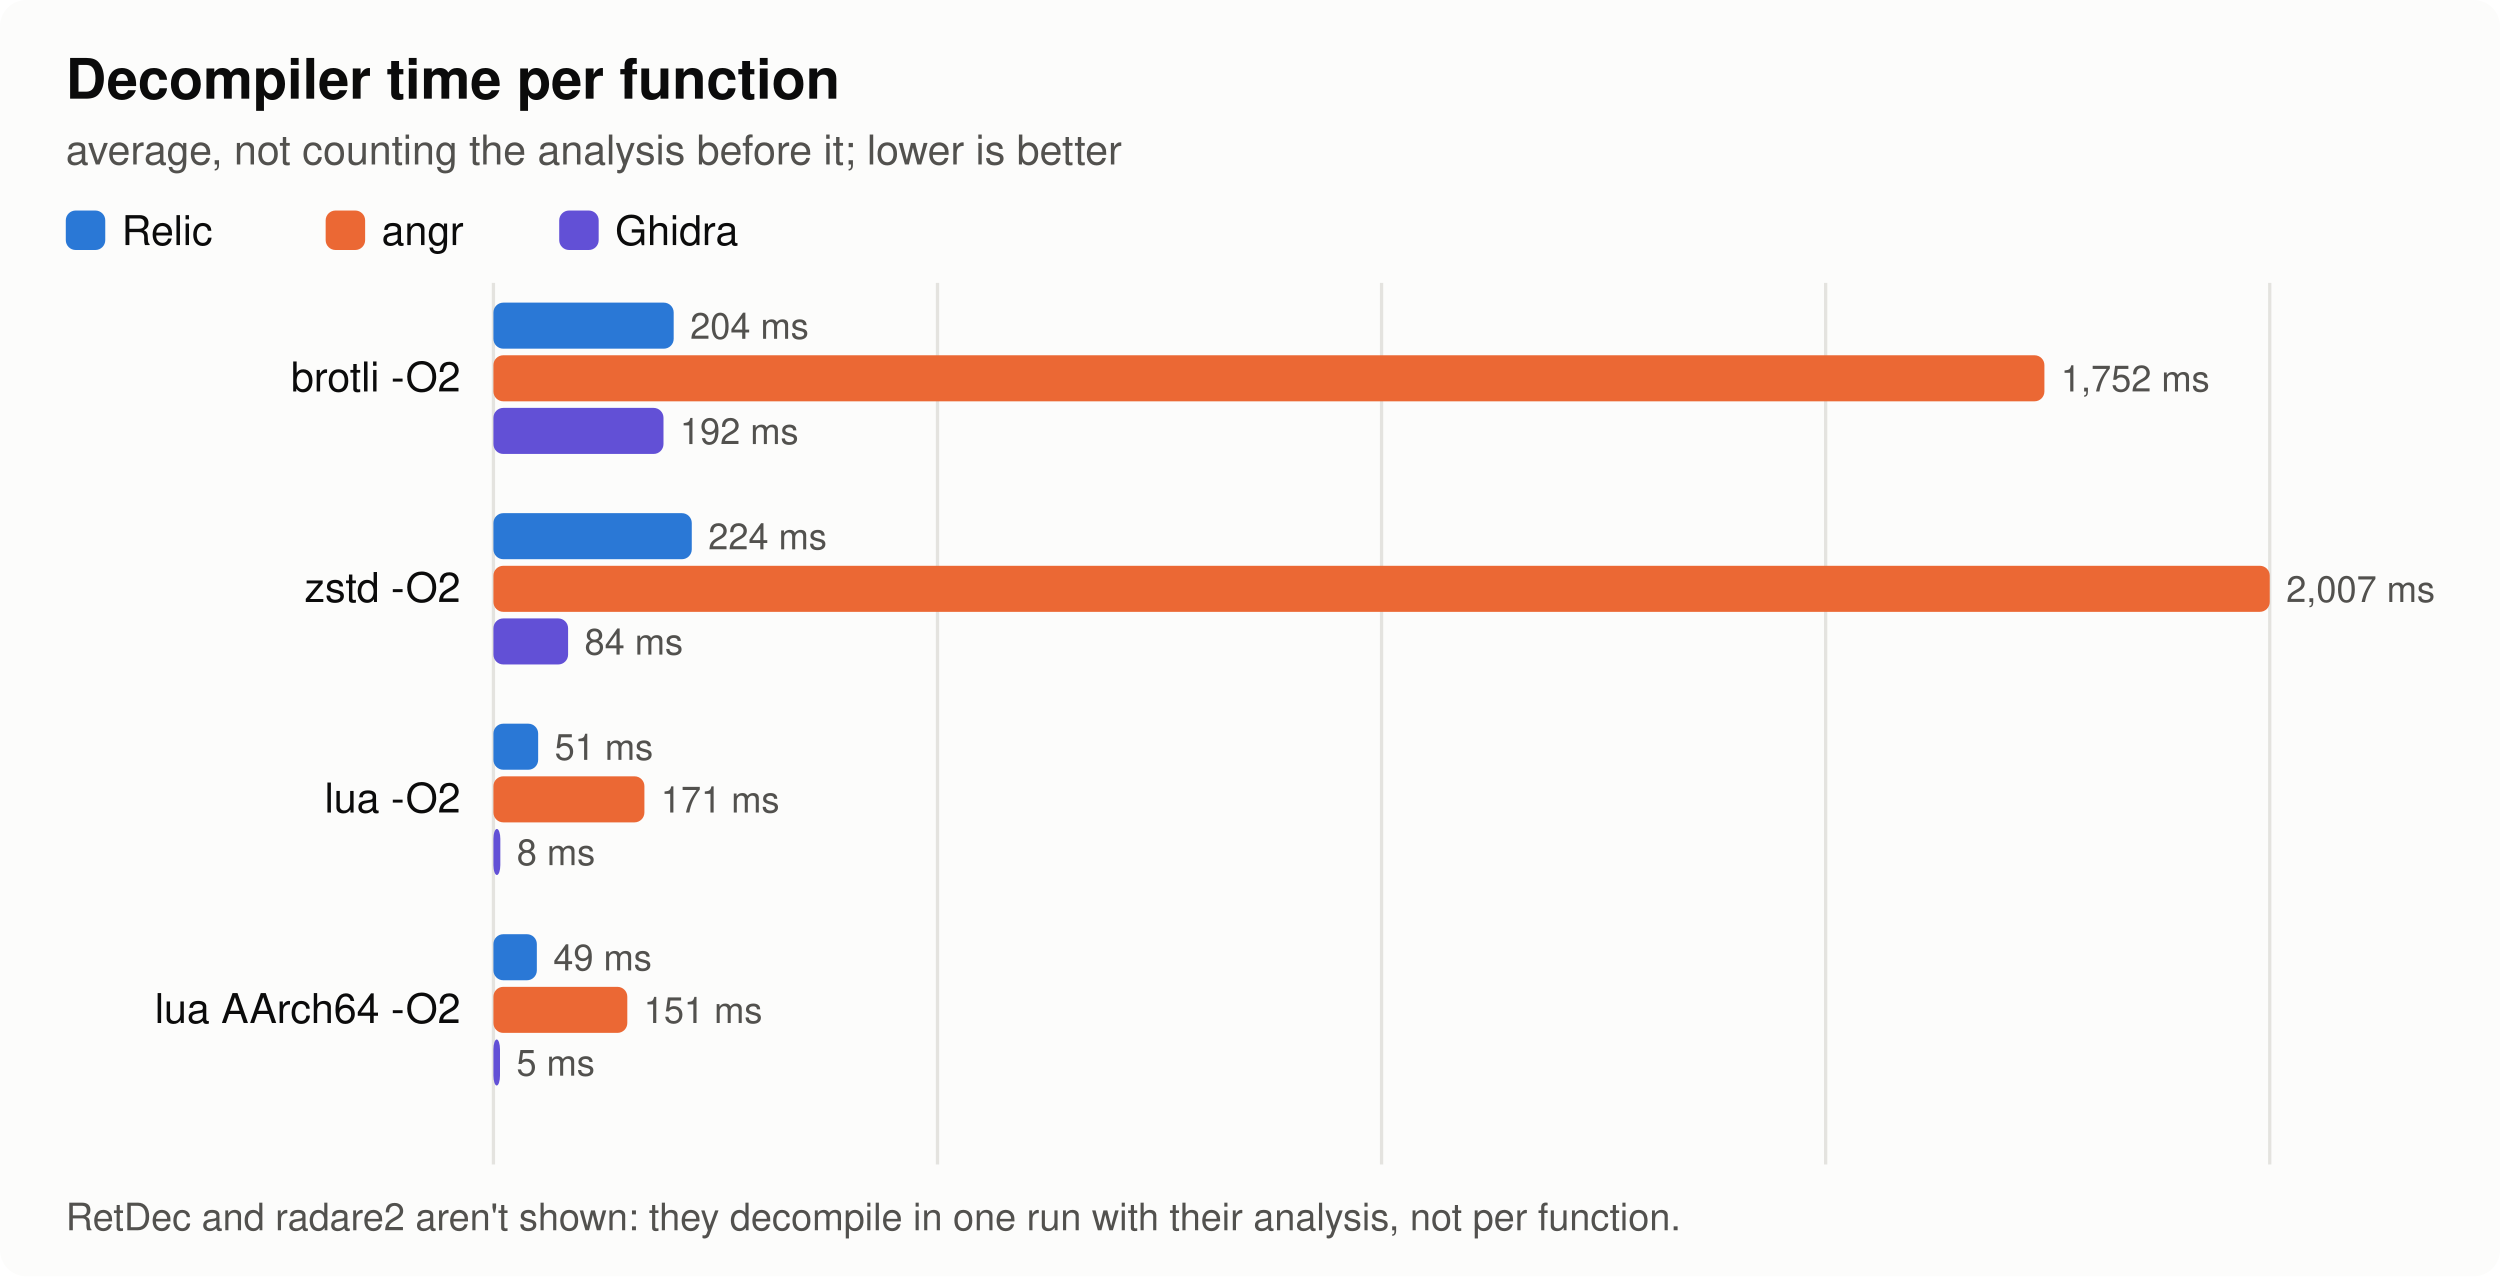
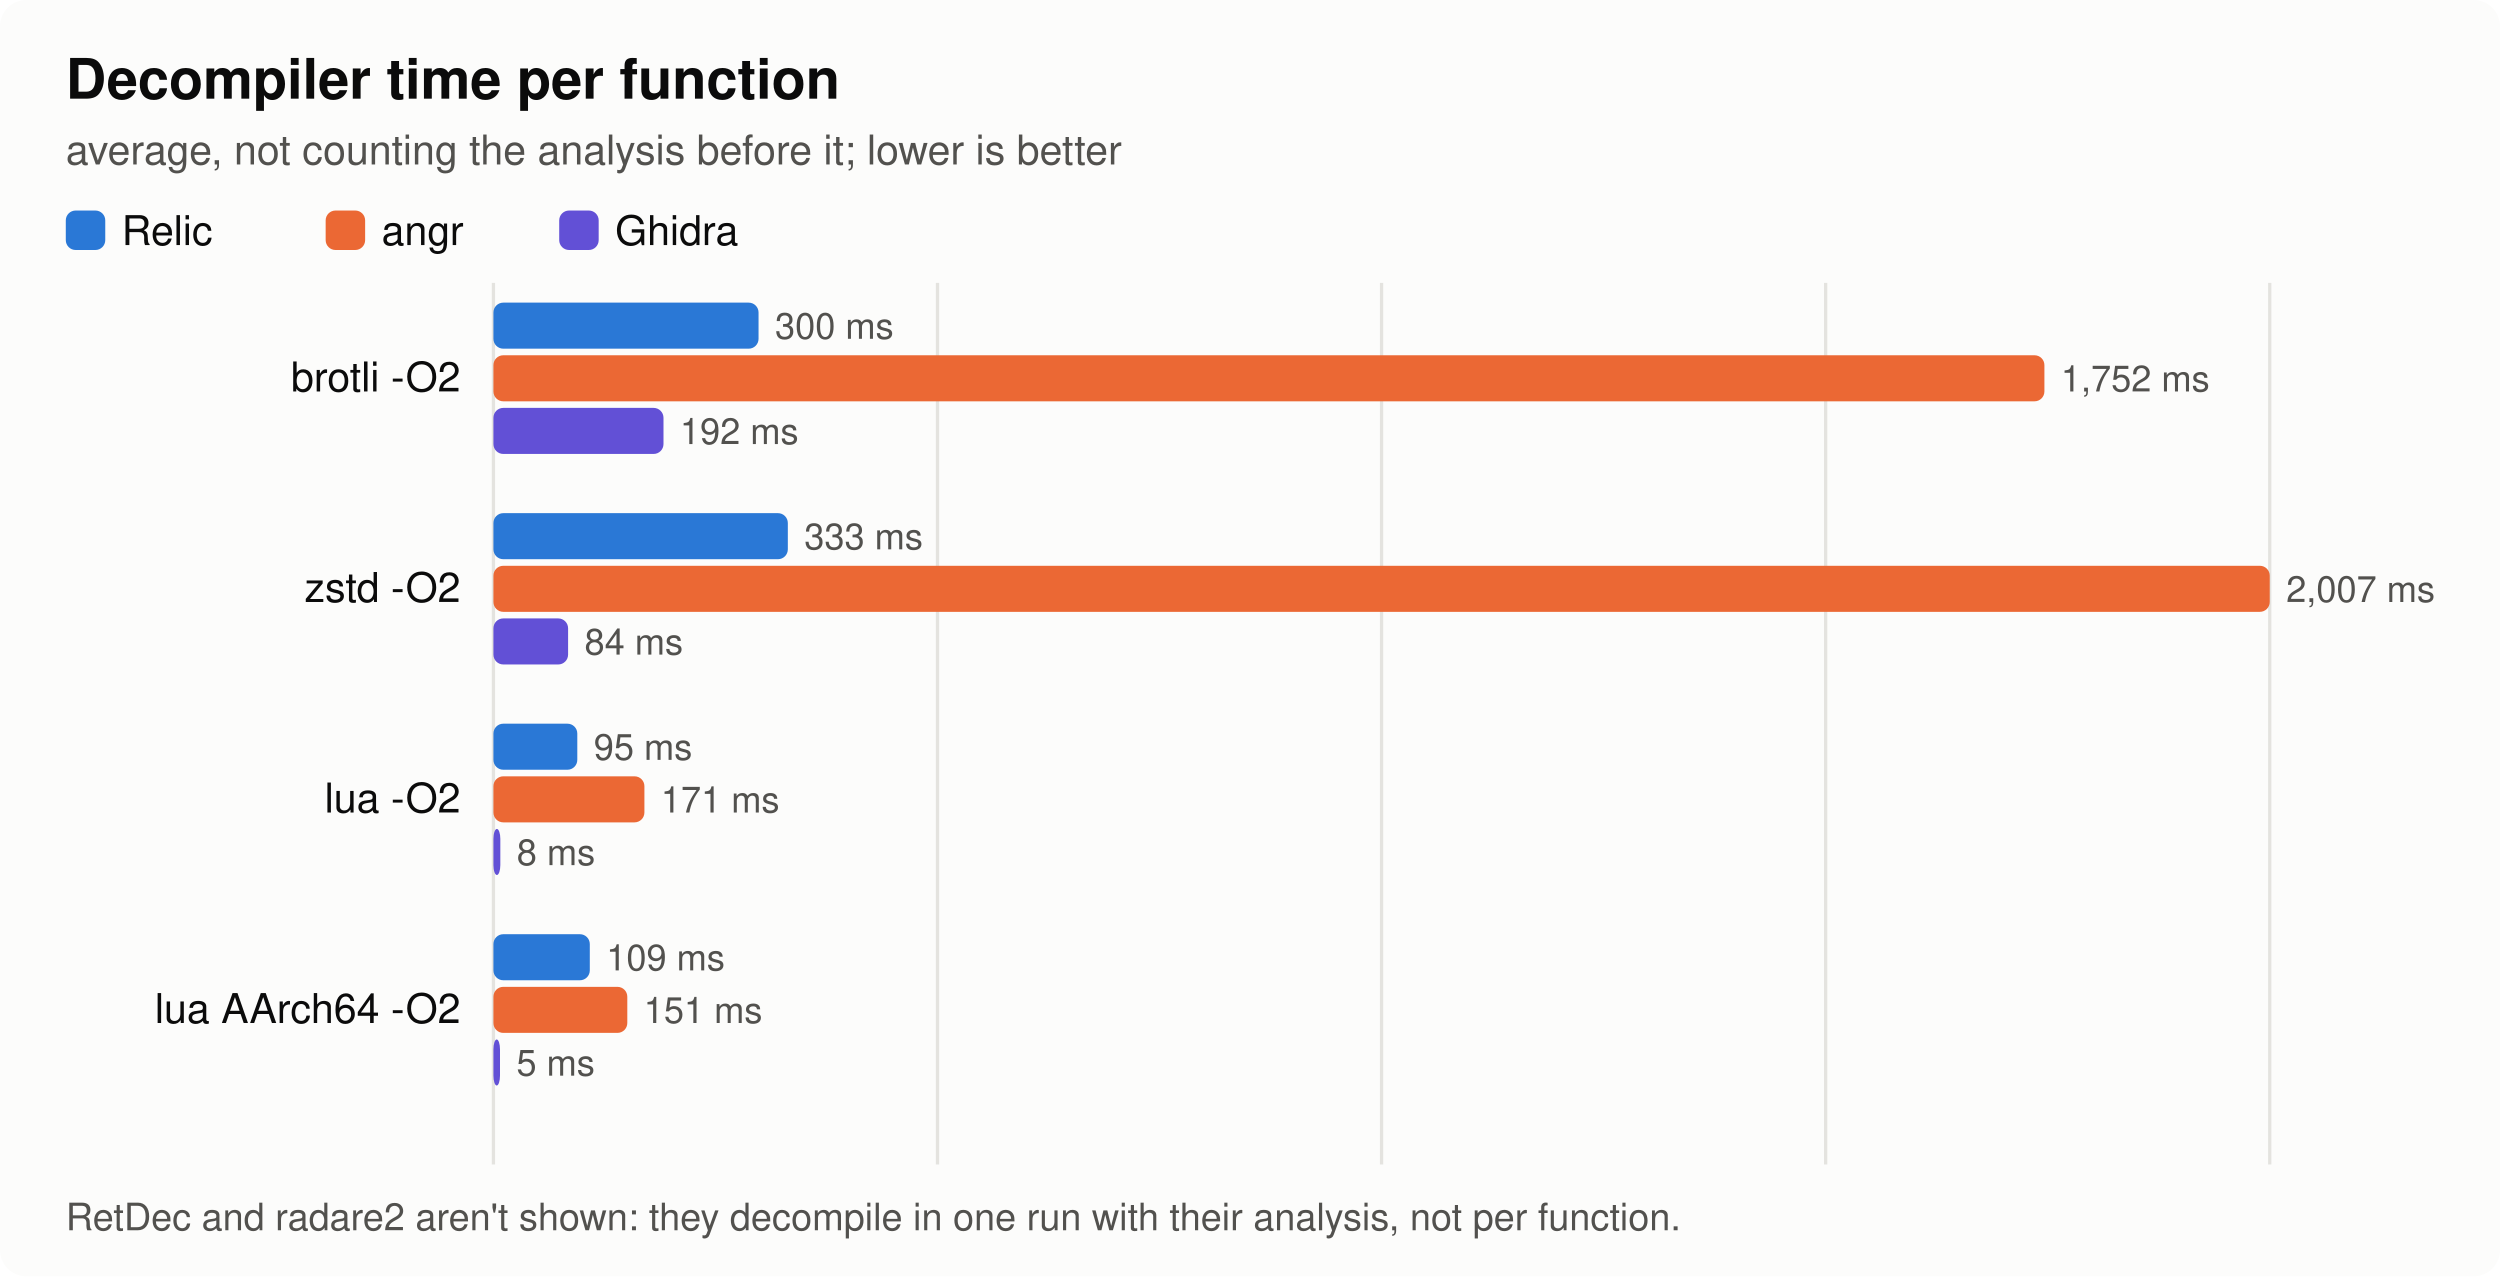
<svg xmlns="http://www.w3.org/2000/svg" width="760" height="388" viewBox="0 0 760 388" font-family="-apple-system,BlinkMacSystemFont,'Segoe UI',Helvetica,Arial,sans-serif">
  <rect width="760" height="388" rx="8" fill="#fcfcfb" />
  <text x="20" y="30" font-size="17" font-weight="600" fill="#0b0b0b">Decompiler time per function</text>
  <text x="20" y="50" font-size="12.5" fill="#52514e">average, not counting the analysis before it; lower is better</text>
  <rect x="20" y="64" width="12" height="12" rx="3" fill="#2a78d6" />
  <text x="37" y="74.5" font-size="12.5" fill="#0b0b0b">Relic</text>
  <rect x="99" y="64" width="12" height="12" rx="3" fill="#eb6834" />
  <text x="116" y="74.5" font-size="12.5" fill="#0b0b0b">angr</text>
  <rect x="170" y="64" width="12" height="12" rx="3" fill="#6250d6" />
  <text x="187" y="74.5" font-size="12.5" fill="#0b0b0b">Ghidra</text>
  <line x1="150.0" y1="86" x2="150.0" y2="354" stroke="#e4e3df" stroke-width="1" />
  <line x1="285.0" y1="86" x2="285.0" y2="354" stroke="#e4e3df" stroke-width="1" />
  <line x1="420.0" y1="86" x2="420.0" y2="354" stroke="#e4e3df" stroke-width="1" />
  <line x1="555.0" y1="86" x2="555.0" y2="354" stroke="#e4e3df" stroke-width="1" />
  <line x1="690.0" y1="86" x2="690.0" y2="354" stroke="#e4e3df" stroke-width="1" />
  <text x="140" y="119.0" font-size="12.5" text-anchor="end" fill="#0b0b0b">brotli -O2</text>
-   <rect x="150" y="92" width="54.8" height="14" rx="3" fill="#2a78d6" />
-   <text x="209.8" y="103" font-size="11" fill="#52514e">204 ms</text>
+   <rect x="150" y="92" width="80.6" height="14" rx="3" fill="#2a78d6" />
+   <text x="235.6" y="103" font-size="11" fill="#52514e">300 ms</text>
  <rect x="150" y="108" width="471.5" height="14" rx="3" fill="#eb6834" />
  <text x="626.5" y="119" font-size="11" fill="#52514e">1,752 ms</text>
  <rect x="150" y="124" width="51.7" height="14" rx="3" fill="#6250d6" />
  <text x="206.7" y="135" font-size="11" fill="#52514e">192 ms</text>
  <text x="140" y="183.0" font-size="12.5" text-anchor="end" fill="#0b0b0b">zstd -O2</text>
-   <rect x="150" y="156" width="60.3" height="14" rx="3" fill="#2a78d6" />
-   <text x="215.3" y="167" font-size="11" fill="#52514e">224 ms</text>
+   <rect x="150" y="156" width="89.5" height="14" rx="3" fill="#2a78d6" />
+   <text x="244.5" y="167" font-size="11" fill="#52514e">333 ms</text>
  <rect x="150" y="172" width="540.0" height="14" rx="3" fill="#eb6834" />
  <text x="695.0" y="183" font-size="11" fill="#52514e">2,007 ms</text>
  <rect x="150" y="188" width="22.7" height="14" rx="3" fill="#6250d6" />
  <text x="177.7" y="199" font-size="11" fill="#52514e">84 ms</text>
  <text x="140" y="247.0" font-size="12.5" text-anchor="end" fill="#0b0b0b">lua -O2</text>
-   <rect x="150" y="220" width="13.6" height="14" rx="3" fill="#2a78d6" />
-   <text x="168.6" y="231" font-size="11" fill="#52514e">51 ms</text>
+   <rect x="150" y="220" width="25.5" height="14" rx="3" fill="#2a78d6" />
+   <text x="180.5" y="231" font-size="11" fill="#52514e">95 ms</text>
  <rect x="150" y="236" width="45.9" height="14" rx="3" fill="#eb6834" />
  <text x="200.9" y="247" font-size="11" fill="#52514e">171 ms</text>
  <rect x="150" y="252" width="2.1" height="14" rx="3" fill="#6250d6" />
  <text x="157.1" y="263" font-size="11" fill="#52514e">8 ms</text>
  <text x="140" y="311.0" font-size="12.5" text-anchor="end" fill="#0b0b0b">lua AArch64 -O2</text>
-   <rect x="150" y="284" width="13.2" height="14" rx="3" fill="#2a78d6" />
-   <text x="168.2" y="295" font-size="11" fill="#52514e">49 ms</text>
+   <rect x="150" y="284" width="29.3" height="14" rx="3" fill="#2a78d6" />
+   <text x="184.3" y="295" font-size="11" fill="#52514e">109 ms</text>
  <rect x="150" y="300" width="40.7" height="14" rx="3" fill="#eb6834" />
  <text x="195.7" y="311" font-size="11" fill="#52514e">151 ms</text>
  <rect x="150" y="316" width="2.0" height="14" rx="3" fill="#6250d6" />
  <text x="157.0" y="327" font-size="11" fill="#52514e">5 ms</text>
  <text x="20" y="374" font-size="11.5" fill="#52514e">RetDec and radare2 aren't shown: they decompile in one run with their analysis, not per function.</text>
</svg>
